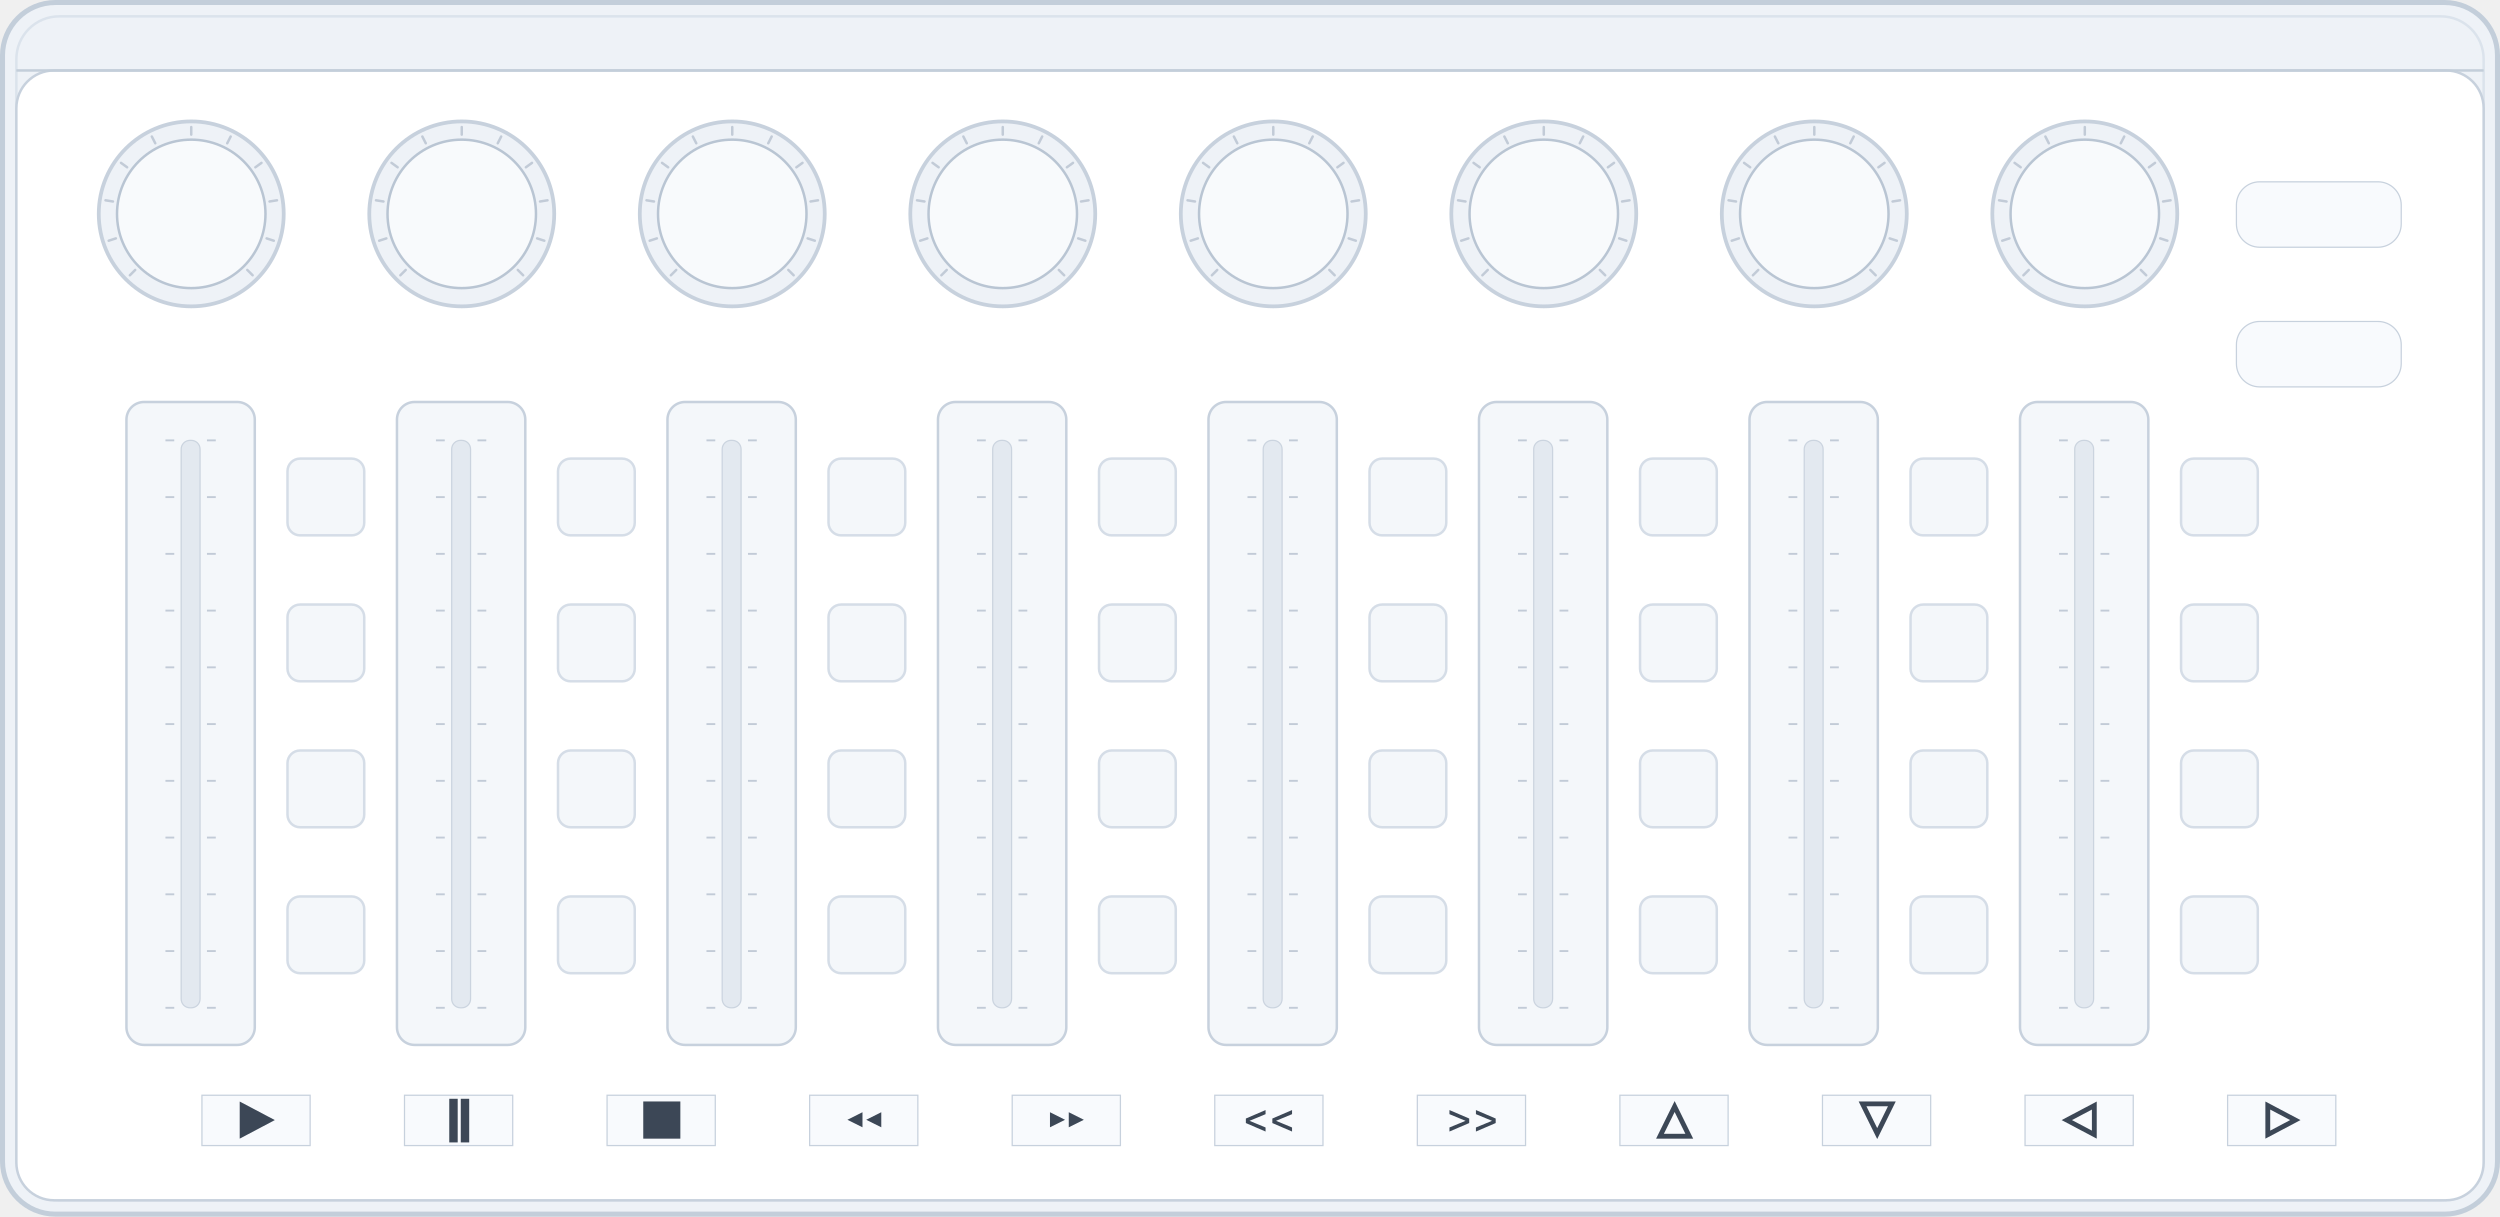
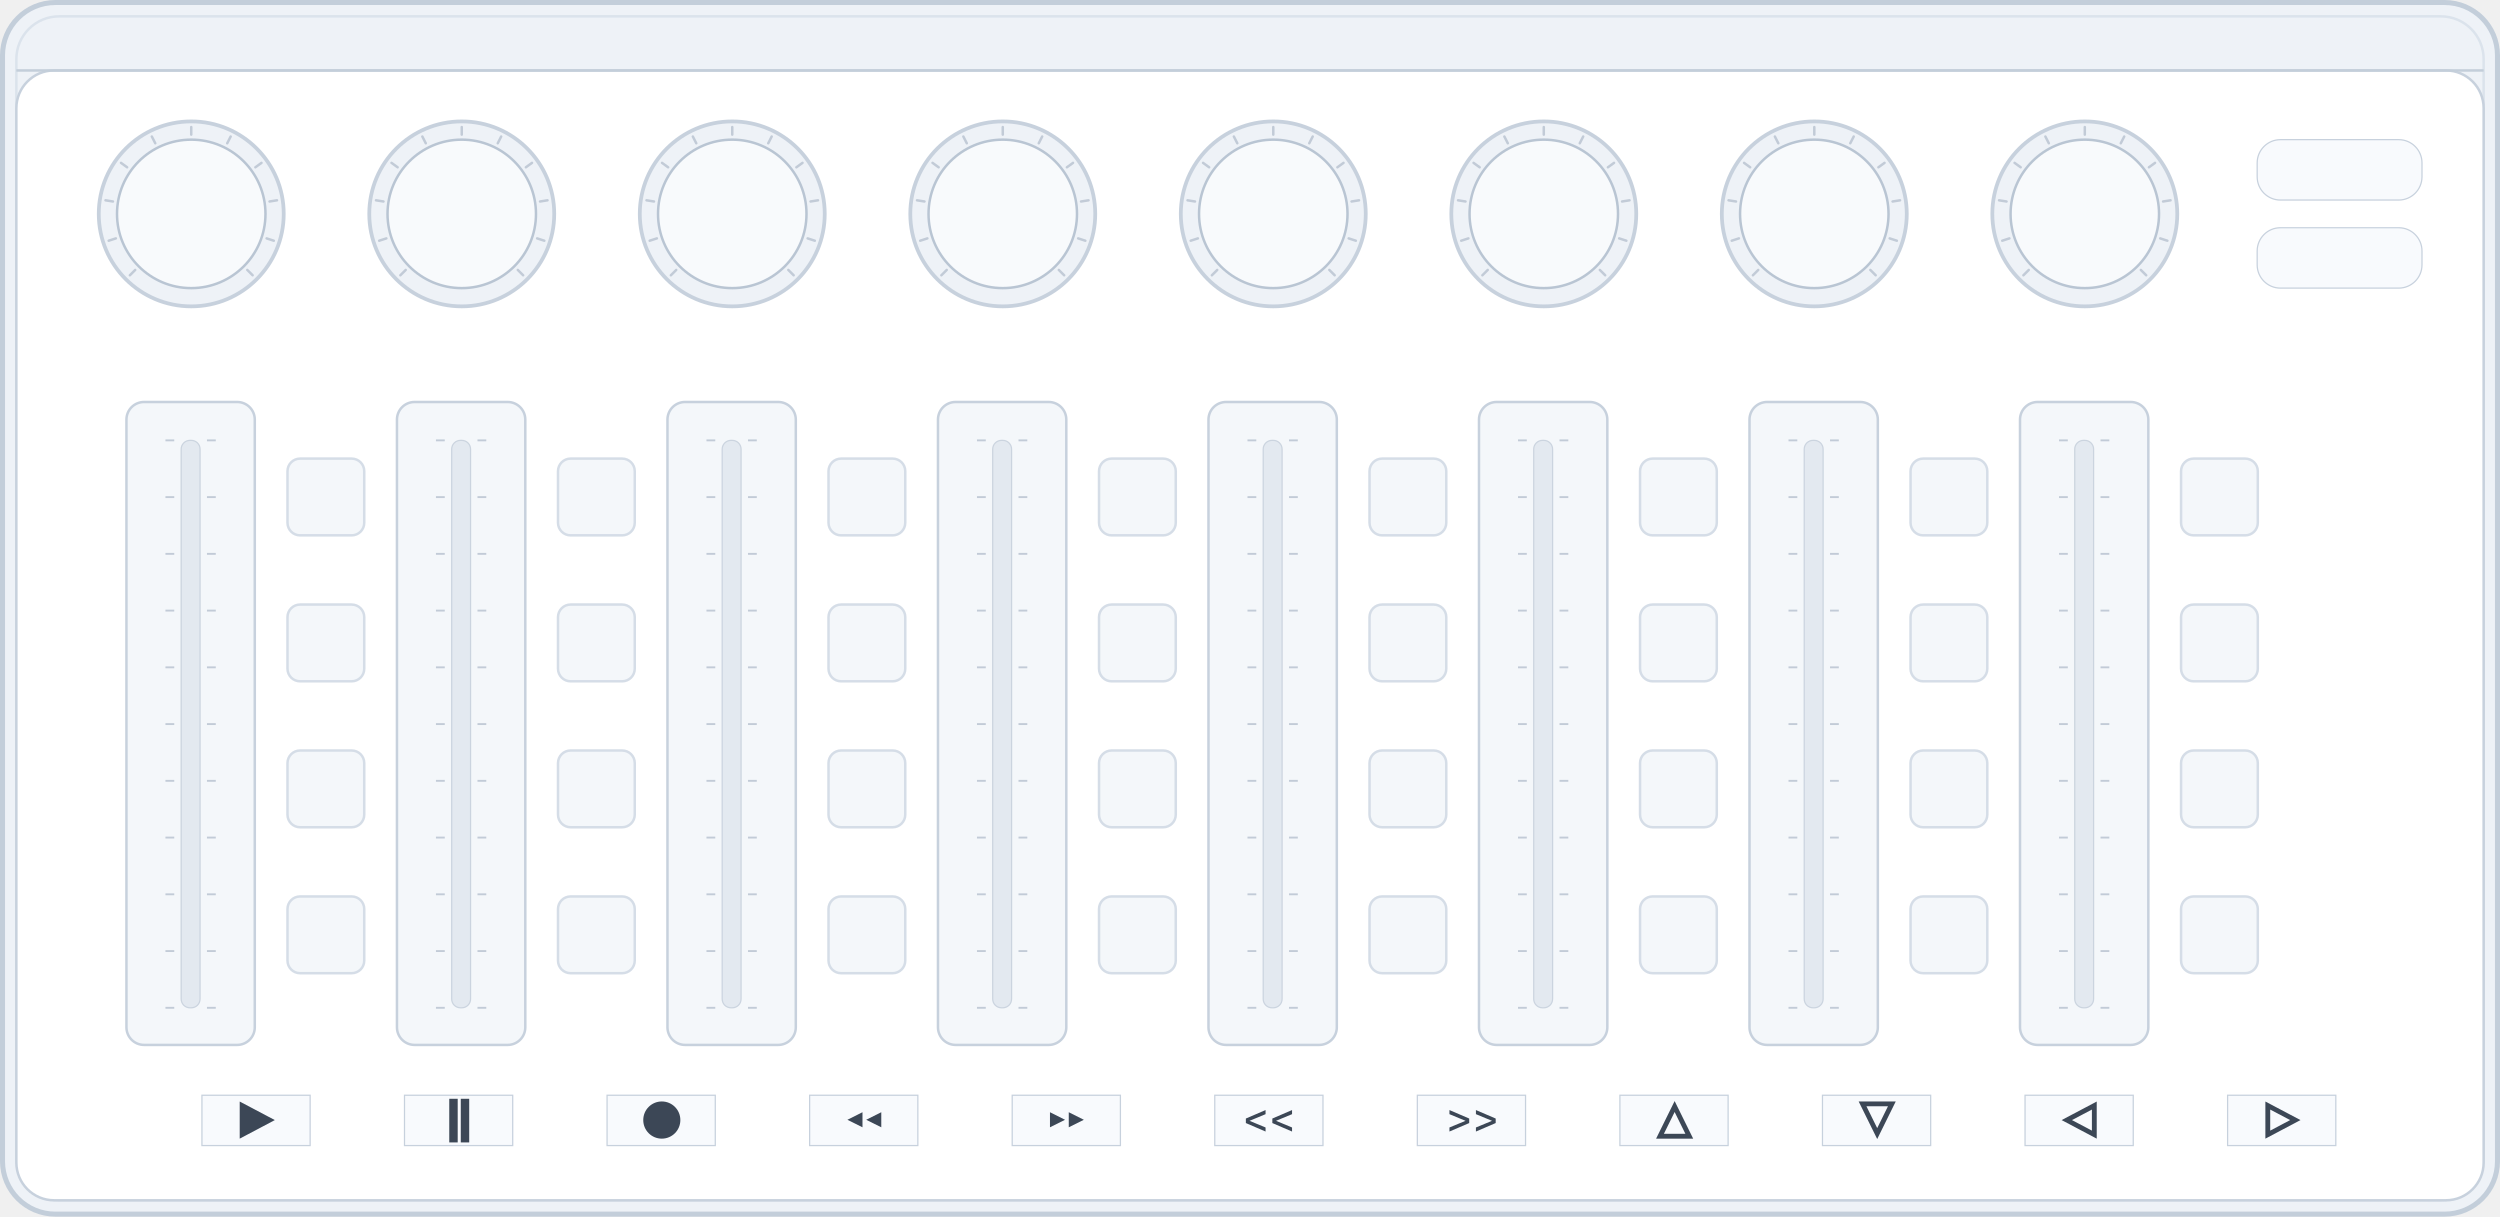
<svg xmlns="http://www.w3.org/2000/svg" width="1987" height="967" viewBox="0 0 1987 967" fill="none">
  <rect x="2" y="2" width="1983" height="963" rx="42" fill="#eef2f7" stroke="#c3ceda" stroke-width="4" />
  <rect x="13" y="13" width="1961" height="941" rx="34" fill="none" stroke="#dbe3ec" stroke-width="2" />
  <rect x="13" y="56" width="1961" height="898" rx="30" fill="#ffffff" stroke="#c7d1dd" stroke-width="2" />
  <line x1="13" y1="56" x2="1974" y2="56" stroke="#c3ceda" stroke-width="2" />
  <g transform="translate(0,56)">
    <g id="strip-1">
      <circle cx="152" cy="114" r="73.5" fill="#eef2f7" stroke="#c7d1dd" stroke-width="3" />
      <circle cx="152" cy="114" r="59" fill="#f8fafc" stroke="#b9c5d3" stroke-width="2" />
      <line x1="107.452" y1="158.548" x2="103.21" y2="162.79" stroke="#c2cbd7" stroke-width="2" stroke-linecap="round" />
      <line x1="92.083" y1="133.468" x2="86.377" y2="135.322" stroke="#c2cbd7" stroke-width="2" stroke-linecap="round" />
      <line x1="89.776" y1="104.145" x2="83.85" y2="103.206" stroke="#c2cbd7" stroke-width="2" stroke-linecap="round" />
      <line x1="101.032" y1="76.969" x2="96.178" y2="73.443" stroke="#c2cbd7" stroke-width="2" stroke-linecap="round" />
      <line x1="123.399" y1="57.867" x2="120.675" y2="52.52" stroke="#c2cbd7" stroke-width="2" stroke-linecap="round" />
      <line x1="152" y1="51" x2="152" y2="45" stroke="#c2cbd7" stroke-width="2" stroke-linecap="round" />
      <line x1="180.601" y1="57.867" x2="183.325" y2="52.52" stroke="#c2cbd7" stroke-width="2" stroke-linecap="round" />
      <line x1="202.968" y1="76.969" x2="207.822" y2="73.443" stroke="#c2cbd7" stroke-width="2" stroke-linecap="round" />
      <line x1="214.224" y1="104.145" x2="220.15" y2="103.206" stroke="#c2cbd7" stroke-width="2" stroke-linecap="round" />
      <line x1="211.917" y1="133.468" x2="217.623" y2="135.322" stroke="#c2cbd7" stroke-width="2" stroke-linecap="round" />
      <line x1="196.548" y1="158.548" x2="200.79" y2="162.79" stroke="#c2cbd7" stroke-width="2" stroke-linecap="round" />
      <rect x="100.5" y="263.5" width="102" height="511" rx="14" fill="#f4f7fa" stroke="#c7d1dd" stroke-width="2" />
      <rect x="144" y="294" width="15" height="451" rx="7" fill="#e3e9f0" stroke="#cbd4df" stroke-width="1" />
      <line x1="131.5" y1="294" x2="138.5" y2="294" stroke="#c2cbd7" stroke-width="1.5" />
      <line x1="164.5" y1="294" x2="171.5" y2="294" stroke="#c2cbd7" stroke-width="1.5" />
      <line x1="131.5" y1="339.1" x2="138.5" y2="339.1" stroke="#c2cbd7" stroke-width="1.5" />
      <line x1="164.5" y1="339.1" x2="171.5" y2="339.1" stroke="#c2cbd7" stroke-width="1.5" />
      <line x1="131.5" y1="384.2" x2="138.5" y2="384.2" stroke="#c2cbd7" stroke-width="1.5" />
      <line x1="164.5" y1="384.2" x2="171.5" y2="384.2" stroke="#c2cbd7" stroke-width="1.5" />
      <line x1="131.5" y1="429.3" x2="138.5" y2="429.3" stroke="#c2cbd7" stroke-width="1.5" />
      <line x1="164.5" y1="429.3" x2="171.5" y2="429.3" stroke="#c2cbd7" stroke-width="1.5" />
      <line x1="131.5" y1="474.4" x2="138.5" y2="474.4" stroke="#c2cbd7" stroke-width="1.5" />
      <line x1="164.5" y1="474.4" x2="171.5" y2="474.4" stroke="#c2cbd7" stroke-width="1.5" />
      <line x1="131.5" y1="519.5" x2="138.5" y2="519.5" stroke="#c2cbd7" stroke-width="1.5" />
      <line x1="164.5" y1="519.5" x2="171.5" y2="519.5" stroke="#c2cbd7" stroke-width="1.5" />
      <line x1="131.5" y1="564.6" x2="138.5" y2="564.6" stroke="#c2cbd7" stroke-width="1.5" />
      <line x1="164.5" y1="564.6" x2="171.5" y2="564.6" stroke="#c2cbd7" stroke-width="1.5" />
      <line x1="131.5" y1="609.7" x2="138.5" y2="609.7" stroke="#c2cbd7" stroke-width="1.5" />
      <line x1="164.5" y1="609.7" x2="171.5" y2="609.7" stroke="#c2cbd7" stroke-width="1.5" />
      <line x1="131.5" y1="654.8" x2="138.5" y2="654.8" stroke="#c2cbd7" stroke-width="1.5" />
      <line x1="164.5" y1="654.8" x2="171.5" y2="654.8" stroke="#c2cbd7" stroke-width="1.5" />
      <line x1="131.5" y1="699.9" x2="138.5" y2="699.9" stroke="#c2cbd7" stroke-width="1.5" />
      <line x1="164.5" y1="699.9" x2="171.5" y2="699.9" stroke="#c2cbd7" stroke-width="1.5" />
      <line x1="131.5" y1="745" x2="138.5" y2="745" stroke="#c2cbd7" stroke-width="1.5" />
      <line x1="164.5" y1="745" x2="171.5" y2="745" stroke="#c2cbd7" stroke-width="1.5" />
      <rect x="228.5" y="308.5" width="61" height="61" rx="10" fill="#f4f7fa" stroke="#d5dde7" stroke-width="2" />
      <rect x="228.5" y="424.5" width="61" height="61" rx="10" fill="#f4f7fa" stroke="#d5dde7" stroke-width="2" />
      <rect x="228.5" y="540.5" width="61" height="61" rx="10" fill="#f4f7fa" stroke="#d5dde7" stroke-width="2" />
      <rect x="228.5" y="656.5" width="61" height="61" rx="10" fill="#f4f7fa" stroke="#d5dde7" stroke-width="2" />
    </g>
    <g id="strip-2">
      <circle cx="367" cy="114" r="73.5" fill="#eef2f7" stroke="#c7d1dd" stroke-width="3" />
      <circle cx="367" cy="114" r="59" fill="#f8fafc" stroke="#b9c5d3" stroke-width="2" />
      <line x1="322.452" y1="158.548" x2="318.21" y2="162.79" stroke="#c2cbd7" stroke-width="2" stroke-linecap="round" />
      <line x1="307.083" y1="133.468" x2="301.377" y2="135.322" stroke="#c2cbd7" stroke-width="2" stroke-linecap="round" />
      <line x1="304.776" y1="104.145" x2="298.85" y2="103.206" stroke="#c2cbd7" stroke-width="2" stroke-linecap="round" />
      <line x1="316.032" y1="76.969" x2="311.178" y2="73.443" stroke="#c2cbd7" stroke-width="2" stroke-linecap="round" />
      <line x1="338.399" y1="57.867" x2="335.675" y2="52.52" stroke="#c2cbd7" stroke-width="2" stroke-linecap="round" />
      <line x1="367" y1="51" x2="367" y2="45" stroke="#c2cbd7" stroke-width="2" stroke-linecap="round" />
      <line x1="395.601" y1="57.867" x2="398.325" y2="52.52" stroke="#c2cbd7" stroke-width="2" stroke-linecap="round" />
      <line x1="417.968" y1="76.969" x2="422.822" y2="73.443" stroke="#c2cbd7" stroke-width="2" stroke-linecap="round" />
      <line x1="429.224" y1="104.145" x2="435.15" y2="103.206" stroke="#c2cbd7" stroke-width="2" stroke-linecap="round" />
      <line x1="426.917" y1="133.468" x2="432.623" y2="135.322" stroke="#c2cbd7" stroke-width="2" stroke-linecap="round" />
      <line x1="411.548" y1="158.548" x2="415.79" y2="162.79" stroke="#c2cbd7" stroke-width="2" stroke-linecap="round" />
      <rect x="315.5" y="263.5" width="102" height="511" rx="14" fill="#f4f7fa" stroke="#c7d1dd" stroke-width="2" />
      <rect x="359" y="294" width="15" height="451" rx="7" fill="#e3e9f0" stroke="#cbd4df" stroke-width="1" />
      <line x1="346.5" y1="294" x2="353.5" y2="294" stroke="#c2cbd7" stroke-width="1.5" />
      <line x1="379.5" y1="294" x2="386.5" y2="294" stroke="#c2cbd7" stroke-width="1.5" />
      <line x1="346.5" y1="339.1" x2="353.5" y2="339.1" stroke="#c2cbd7" stroke-width="1.5" />
      <line x1="379.5" y1="339.1" x2="386.5" y2="339.1" stroke="#c2cbd7" stroke-width="1.5" />
      <line x1="346.5" y1="384.2" x2="353.5" y2="384.2" stroke="#c2cbd7" stroke-width="1.5" />
      <line x1="379.5" y1="384.2" x2="386.5" y2="384.2" stroke="#c2cbd7" stroke-width="1.5" />
      <line x1="346.5" y1="429.3" x2="353.5" y2="429.3" stroke="#c2cbd7" stroke-width="1.5" />
      <line x1="379.5" y1="429.3" x2="386.5" y2="429.3" stroke="#c2cbd7" stroke-width="1.5" />
      <line x1="346.5" y1="474.4" x2="353.5" y2="474.4" stroke="#c2cbd7" stroke-width="1.5" />
      <line x1="379.5" y1="474.4" x2="386.5" y2="474.4" stroke="#c2cbd7" stroke-width="1.5" />
      <line x1="346.5" y1="519.5" x2="353.5" y2="519.5" stroke="#c2cbd7" stroke-width="1.5" />
      <line x1="379.5" y1="519.5" x2="386.5" y2="519.5" stroke="#c2cbd7" stroke-width="1.5" />
      <line x1="346.5" y1="564.6" x2="353.5" y2="564.6" stroke="#c2cbd7" stroke-width="1.5" />
      <line x1="379.5" y1="564.6" x2="386.5" y2="564.6" stroke="#c2cbd7" stroke-width="1.5" />
      <line x1="346.5" y1="609.7" x2="353.5" y2="609.7" stroke="#c2cbd7" stroke-width="1.5" />
      <line x1="379.5" y1="609.7" x2="386.5" y2="609.7" stroke="#c2cbd7" stroke-width="1.5" />
      <line x1="346.5" y1="654.8" x2="353.5" y2="654.8" stroke="#c2cbd7" stroke-width="1.5" />
      <line x1="379.5" y1="654.8" x2="386.5" y2="654.8" stroke="#c2cbd7" stroke-width="1.5" />
      <line x1="346.5" y1="699.9" x2="353.5" y2="699.9" stroke="#c2cbd7" stroke-width="1.5" />
      <line x1="379.5" y1="699.9" x2="386.5" y2="699.9" stroke="#c2cbd7" stroke-width="1.5" />
      <line x1="346.5" y1="745" x2="353.5" y2="745" stroke="#c2cbd7" stroke-width="1.5" />
      <line x1="379.5" y1="745" x2="386.5" y2="745" stroke="#c2cbd7" stroke-width="1.5" />
      <rect x="443.5" y="308.5" width="61" height="61" rx="10" fill="#f4f7fa" stroke="#d5dde7" stroke-width="2" />
      <rect x="443.5" y="424.5" width="61" height="61" rx="10" fill="#f4f7fa" stroke="#d5dde7" stroke-width="2" />
      <rect x="443.5" y="540.5" width="61" height="61" rx="10" fill="#f4f7fa" stroke="#d5dde7" stroke-width="2" />
      <rect x="443.5" y="656.5" width="61" height="61" rx="10" fill="#f4f7fa" stroke="#d5dde7" stroke-width="2" />
    </g>
    <g id="strip-3">
      <circle cx="582" cy="114" r="73.5" fill="#eef2f7" stroke="#c7d1dd" stroke-width="3" />
      <circle cx="582" cy="114" r="59" fill="#f8fafc" stroke="#b9c5d3" stroke-width="2" />
      <line x1="537.452" y1="158.548" x2="533.21" y2="162.79" stroke="#c2cbd7" stroke-width="2" stroke-linecap="round" />
      <line x1="522.083" y1="133.468" x2="516.377" y2="135.322" stroke="#c2cbd7" stroke-width="2" stroke-linecap="round" />
      <line x1="519.776" y1="104.145" x2="513.85" y2="103.206" stroke="#c2cbd7" stroke-width="2" stroke-linecap="round" />
      <line x1="531.032" y1="76.969" x2="526.178" y2="73.443" stroke="#c2cbd7" stroke-width="2" stroke-linecap="round" />
      <line x1="553.399" y1="57.867" x2="550.675" y2="52.52" stroke="#c2cbd7" stroke-width="2" stroke-linecap="round" />
      <line x1="582" y1="51" x2="582" y2="45" stroke="#c2cbd7" stroke-width="2" stroke-linecap="round" />
      <line x1="610.601" y1="57.867" x2="613.325" y2="52.52" stroke="#c2cbd7" stroke-width="2" stroke-linecap="round" />
      <line x1="632.968" y1="76.969" x2="637.822" y2="73.443" stroke="#c2cbd7" stroke-width="2" stroke-linecap="round" />
      <line x1="644.224" y1="104.145" x2="650.15" y2="103.206" stroke="#c2cbd7" stroke-width="2" stroke-linecap="round" />
      <line x1="641.917" y1="133.468" x2="647.623" y2="135.322" stroke="#c2cbd7" stroke-width="2" stroke-linecap="round" />
      <line x1="626.548" y1="158.548" x2="630.79" y2="162.79" stroke="#c2cbd7" stroke-width="2" stroke-linecap="round" />
      <rect x="530.5" y="263.5" width="102" height="511" rx="14" fill="#f4f7fa" stroke="#c7d1dd" stroke-width="2" />
      <rect x="574" y="294" width="15" height="451" rx="7" fill="#e3e9f0" stroke="#cbd4df" stroke-width="1" />
      <line x1="561.5" y1="294" x2="568.5" y2="294" stroke="#c2cbd7" stroke-width="1.5" />
      <line x1="594.5" y1="294" x2="601.5" y2="294" stroke="#c2cbd7" stroke-width="1.5" />
      <line x1="561.5" y1="339.1" x2="568.5" y2="339.1" stroke="#c2cbd7" stroke-width="1.5" />
      <line x1="594.5" y1="339.1" x2="601.5" y2="339.1" stroke="#c2cbd7" stroke-width="1.5" />
      <line x1="561.5" y1="384.2" x2="568.5" y2="384.2" stroke="#c2cbd7" stroke-width="1.5" />
      <line x1="594.5" y1="384.2" x2="601.5" y2="384.2" stroke="#c2cbd7" stroke-width="1.5" />
      <line x1="561.5" y1="429.3" x2="568.5" y2="429.3" stroke="#c2cbd7" stroke-width="1.5" />
      <line x1="594.5" y1="429.3" x2="601.5" y2="429.3" stroke="#c2cbd7" stroke-width="1.5" />
      <line x1="561.5" y1="474.4" x2="568.5" y2="474.4" stroke="#c2cbd7" stroke-width="1.5" />
      <line x1="594.5" y1="474.4" x2="601.5" y2="474.4" stroke="#c2cbd7" stroke-width="1.5" />
      <line x1="561.5" y1="519.5" x2="568.5" y2="519.5" stroke="#c2cbd7" stroke-width="1.5" />
      <line x1="594.5" y1="519.5" x2="601.5" y2="519.5" stroke="#c2cbd7" stroke-width="1.5" />
      <line x1="561.5" y1="564.6" x2="568.5" y2="564.6" stroke="#c2cbd7" stroke-width="1.5" />
      <line x1="594.5" y1="564.6" x2="601.5" y2="564.6" stroke="#c2cbd7" stroke-width="1.5" />
      <line x1="561.5" y1="609.7" x2="568.5" y2="609.7" stroke="#c2cbd7" stroke-width="1.5" />
      <line x1="594.5" y1="609.7" x2="601.5" y2="609.7" stroke="#c2cbd7" stroke-width="1.5" />
      <line x1="561.5" y1="654.8" x2="568.5" y2="654.8" stroke="#c2cbd7" stroke-width="1.5" />
      <line x1="594.5" y1="654.8" x2="601.5" y2="654.8" stroke="#c2cbd7" stroke-width="1.5" />
      <line x1="561.5" y1="699.9" x2="568.5" y2="699.9" stroke="#c2cbd7" stroke-width="1.5" />
      <line x1="594.5" y1="699.9" x2="601.5" y2="699.9" stroke="#c2cbd7" stroke-width="1.5" />
      <line x1="561.5" y1="745" x2="568.5" y2="745" stroke="#c2cbd7" stroke-width="1.5" />
      <line x1="594.5" y1="745" x2="601.5" y2="745" stroke="#c2cbd7" stroke-width="1.5" />
      <rect x="658.5" y="308.5" width="61" height="61" rx="10" fill="#f4f7fa" stroke="#d5dde7" stroke-width="2" />
      <rect x="658.5" y="424.5" width="61" height="61" rx="10" fill="#f4f7fa" stroke="#d5dde7" stroke-width="2" />
      <rect x="658.5" y="540.5" width="61" height="61" rx="10" fill="#f4f7fa" stroke="#d5dde7" stroke-width="2" />
      <rect x="658.5" y="656.5" width="61" height="61" rx="10" fill="#f4f7fa" stroke="#d5dde7" stroke-width="2" />
    </g>
    <g id="strip-4">
      <circle cx="797" cy="114" r="73.5" fill="#eef2f7" stroke="#c7d1dd" stroke-width="3" />
      <circle cx="797" cy="114" r="59" fill="#f8fafc" stroke="#b9c5d3" stroke-width="2" />
      <line x1="752.452" y1="158.548" x2="748.21" y2="162.79" stroke="#c2cbd7" stroke-width="2" stroke-linecap="round" />
      <line x1="737.083" y1="133.468" x2="731.377" y2="135.322" stroke="#c2cbd7" stroke-width="2" stroke-linecap="round" />
      <line x1="734.776" y1="104.145" x2="728.85" y2="103.206" stroke="#c2cbd7" stroke-width="2" stroke-linecap="round" />
      <line x1="746.032" y1="76.969" x2="741.178" y2="73.443" stroke="#c2cbd7" stroke-width="2" stroke-linecap="round" />
      <line x1="768.399" y1="57.867" x2="765.675" y2="52.52" stroke="#c2cbd7" stroke-width="2" stroke-linecap="round" />
      <line x1="797" y1="51" x2="797" y2="45" stroke="#c2cbd7" stroke-width="2" stroke-linecap="round" />
      <line x1="825.601" y1="57.867" x2="828.325" y2="52.52" stroke="#c2cbd7" stroke-width="2" stroke-linecap="round" />
      <line x1="847.968" y1="76.969" x2="852.822" y2="73.443" stroke="#c2cbd7" stroke-width="2" stroke-linecap="round" />
      <line x1="859.224" y1="104.145" x2="865.15" y2="103.206" stroke="#c2cbd7" stroke-width="2" stroke-linecap="round" />
      <line x1="856.917" y1="133.468" x2="862.623" y2="135.322" stroke="#c2cbd7" stroke-width="2" stroke-linecap="round" />
      <line x1="841.548" y1="158.548" x2="845.79" y2="162.79" stroke="#c2cbd7" stroke-width="2" stroke-linecap="round" />
      <rect x="745.5" y="263.5" width="102" height="511" rx="14" fill="#f4f7fa" stroke="#c7d1dd" stroke-width="2" />
      <rect x="789" y="294" width="15" height="451" rx="7" fill="#e3e9f0" stroke="#cbd4df" stroke-width="1" />
      <line x1="776.5" y1="294" x2="783.5" y2="294" stroke="#c2cbd7" stroke-width="1.5" />
      <line x1="809.5" y1="294" x2="816.5" y2="294" stroke="#c2cbd7" stroke-width="1.5" />
      <line x1="776.5" y1="339.1" x2="783.5" y2="339.1" stroke="#c2cbd7" stroke-width="1.5" />
      <line x1="809.5" y1="339.1" x2="816.5" y2="339.1" stroke="#c2cbd7" stroke-width="1.5" />
      <line x1="776.5" y1="384.2" x2="783.5" y2="384.2" stroke="#c2cbd7" stroke-width="1.5" />
      <line x1="809.5" y1="384.2" x2="816.5" y2="384.2" stroke="#c2cbd7" stroke-width="1.5" />
      <line x1="776.5" y1="429.3" x2="783.5" y2="429.3" stroke="#c2cbd7" stroke-width="1.5" />
      <line x1="809.5" y1="429.3" x2="816.5" y2="429.3" stroke="#c2cbd7" stroke-width="1.5" />
      <line x1="776.5" y1="474.4" x2="783.5" y2="474.4" stroke="#c2cbd7" stroke-width="1.5" />
      <line x1="809.5" y1="474.4" x2="816.5" y2="474.4" stroke="#c2cbd7" stroke-width="1.5" />
      <line x1="776.5" y1="519.5" x2="783.5" y2="519.5" stroke="#c2cbd7" stroke-width="1.5" />
      <line x1="809.5" y1="519.5" x2="816.5" y2="519.5" stroke="#c2cbd7" stroke-width="1.5" />
      <line x1="776.5" y1="564.6" x2="783.5" y2="564.6" stroke="#c2cbd7" stroke-width="1.5" />
      <line x1="809.5" y1="564.6" x2="816.5" y2="564.6" stroke="#c2cbd7" stroke-width="1.5" />
      <line x1="776.5" y1="609.7" x2="783.5" y2="609.7" stroke="#c2cbd7" stroke-width="1.5" />
      <line x1="809.5" y1="609.7" x2="816.5" y2="609.7" stroke="#c2cbd7" stroke-width="1.5" />
      <line x1="776.5" y1="654.8" x2="783.5" y2="654.8" stroke="#c2cbd7" stroke-width="1.5" />
      <line x1="809.5" y1="654.8" x2="816.5" y2="654.8" stroke="#c2cbd7" stroke-width="1.5" />
      <line x1="776.5" y1="699.9" x2="783.5" y2="699.9" stroke="#c2cbd7" stroke-width="1.5" />
      <line x1="809.5" y1="699.9" x2="816.5" y2="699.9" stroke="#c2cbd7" stroke-width="1.5" />
      <line x1="776.5" y1="745" x2="783.5" y2="745" stroke="#c2cbd7" stroke-width="1.5" />
      <line x1="809.5" y1="745" x2="816.5" y2="745" stroke="#c2cbd7" stroke-width="1.5" />
      <rect x="873.5" y="308.5" width="61" height="61" rx="10" fill="#f4f7fa" stroke="#d5dde7" stroke-width="2" />
      <rect x="873.5" y="424.5" width="61" height="61" rx="10" fill="#f4f7fa" stroke="#d5dde7" stroke-width="2" />
      <rect x="873.5" y="540.5" width="61" height="61" rx="10" fill="#f4f7fa" stroke="#d5dde7" stroke-width="2" />
      <rect x="873.5" y="656.5" width="61" height="61" rx="10" fill="#f4f7fa" stroke="#d5dde7" stroke-width="2" />
    </g>
    <g id="strip-5">
      <circle cx="1012" cy="114" r="73.5" fill="#eef2f7" stroke="#c7d1dd" stroke-width="3" />
      <circle cx="1012" cy="114" r="59" fill="#f8fafc" stroke="#b9c5d3" stroke-width="2" />
      <line x1="967.452" y1="158.548" x2="963.21" y2="162.79" stroke="#c2cbd7" stroke-width="2" stroke-linecap="round" />
      <line x1="952.083" y1="133.468" x2="946.377" y2="135.322" stroke="#c2cbd7" stroke-width="2" stroke-linecap="round" />
      <line x1="949.776" y1="104.145" x2="943.85" y2="103.206" stroke="#c2cbd7" stroke-width="2" stroke-linecap="round" />
      <line x1="961.032" y1="76.969" x2="956.178" y2="73.443" stroke="#c2cbd7" stroke-width="2" stroke-linecap="round" />
      <line x1="983.399" y1="57.867" x2="980.675" y2="52.52" stroke="#c2cbd7" stroke-width="2" stroke-linecap="round" />
      <line x1="1012" y1="51" x2="1012" y2="45" stroke="#c2cbd7" stroke-width="2" stroke-linecap="round" />
      <line x1="1040.6" y1="57.867" x2="1043.33" y2="52.52" stroke="#c2cbd7" stroke-width="2" stroke-linecap="round" />
      <line x1="1062.97" y1="76.969" x2="1067.82" y2="73.443" stroke="#c2cbd7" stroke-width="2" stroke-linecap="round" />
      <line x1="1074.22" y1="104.145" x2="1080.15" y2="103.206" stroke="#c2cbd7" stroke-width="2" stroke-linecap="round" />
      <line x1="1071.92" y1="133.468" x2="1077.62" y2="135.322" stroke="#c2cbd7" stroke-width="2" stroke-linecap="round" />
      <line x1="1056.55" y1="158.548" x2="1060.79" y2="162.79" stroke="#c2cbd7" stroke-width="2" stroke-linecap="round" />
      <rect x="960.5" y="263.5" width="102" height="511" rx="14" fill="#f4f7fa" stroke="#c7d1dd" stroke-width="2" />
      <rect x="1004" y="294" width="15" height="451" rx="7" fill="#e3e9f0" stroke="#cbd4df" stroke-width="1" />
      <line x1="991.5" y1="294" x2="998.5" y2="294" stroke="#c2cbd7" stroke-width="1.5" />
      <line x1="1024.5" y1="294" x2="1031.5" y2="294" stroke="#c2cbd7" stroke-width="1.5" />
      <line x1="991.5" y1="339.1" x2="998.5" y2="339.1" stroke="#c2cbd7" stroke-width="1.5" />
      <line x1="1024.5" y1="339.1" x2="1031.5" y2="339.1" stroke="#c2cbd7" stroke-width="1.5" />
      <line x1="991.5" y1="384.2" x2="998.5" y2="384.2" stroke="#c2cbd7" stroke-width="1.5" />
      <line x1="1024.5" y1="384.2" x2="1031.5" y2="384.2" stroke="#c2cbd7" stroke-width="1.5" />
      <line x1="991.5" y1="429.3" x2="998.5" y2="429.3" stroke="#c2cbd7" stroke-width="1.5" />
      <line x1="1024.5" y1="429.3" x2="1031.5" y2="429.3" stroke="#c2cbd7" stroke-width="1.5" />
      <line x1="991.5" y1="474.4" x2="998.5" y2="474.4" stroke="#c2cbd7" stroke-width="1.5" />
      <line x1="1024.5" y1="474.4" x2="1031.5" y2="474.4" stroke="#c2cbd7" stroke-width="1.5" />
      <line x1="991.5" y1="519.5" x2="998.5" y2="519.5" stroke="#c2cbd7" stroke-width="1.5" />
      <line x1="1024.5" y1="519.5" x2="1031.5" y2="519.5" stroke="#c2cbd7" stroke-width="1.5" />
      <line x1="991.5" y1="564.6" x2="998.5" y2="564.6" stroke="#c2cbd7" stroke-width="1.5" />
      <line x1="1024.5" y1="564.6" x2="1031.5" y2="564.6" stroke="#c2cbd7" stroke-width="1.5" />
      <line x1="991.5" y1="609.7" x2="998.5" y2="609.7" stroke="#c2cbd7" stroke-width="1.5" />
      <line x1="1024.5" y1="609.7" x2="1031.5" y2="609.7" stroke="#c2cbd7" stroke-width="1.5" />
      <line x1="991.5" y1="654.8" x2="998.5" y2="654.8" stroke="#c2cbd7" stroke-width="1.5" />
      <line x1="1024.5" y1="654.8" x2="1031.5" y2="654.8" stroke="#c2cbd7" stroke-width="1.5" />
      <line x1="991.5" y1="699.9" x2="998.5" y2="699.9" stroke="#c2cbd7" stroke-width="1.5" />
      <line x1="1024.5" y1="699.9" x2="1031.5" y2="699.9" stroke="#c2cbd7" stroke-width="1.5" />
      <line x1="991.5" y1="745" x2="998.5" y2="745" stroke="#c2cbd7" stroke-width="1.5" />
      <line x1="1024.5" y1="745" x2="1031.5" y2="745" stroke="#c2cbd7" stroke-width="1.5" />
      <rect x="1088.5" y="308.5" width="61" height="61" rx="10" fill="#f4f7fa" stroke="#d5dde7" stroke-width="2" />
      <rect x="1088.5" y="424.5" width="61" height="61" rx="10" fill="#f4f7fa" stroke="#d5dde7" stroke-width="2" />
      <rect x="1088.5" y="540.5" width="61" height="61" rx="10" fill="#f4f7fa" stroke="#d5dde7" stroke-width="2" />
      <rect x="1088.5" y="656.5" width="61" height="61" rx="10" fill="#f4f7fa" stroke="#d5dde7" stroke-width="2" />
    </g>
    <g id="strip-6">
      <circle cx="1227" cy="114" r="73.5" fill="#eef2f7" stroke="#c7d1dd" stroke-width="3" />
      <circle cx="1227" cy="114" r="59" fill="#f8fafc" stroke="#b9c5d3" stroke-width="2" />
      <line x1="1182.45" y1="158.548" x2="1178.21" y2="162.79" stroke="#c2cbd7" stroke-width="2" stroke-linecap="round" />
      <line x1="1167.08" y1="133.468" x2="1161.38" y2="135.322" stroke="#c2cbd7" stroke-width="2" stroke-linecap="round" />
      <line x1="1164.78" y1="104.145" x2="1158.85" y2="103.206" stroke="#c2cbd7" stroke-width="2" stroke-linecap="round" />
      <line x1="1176.03" y1="76.969" x2="1171.18" y2="73.443" stroke="#c2cbd7" stroke-width="2" stroke-linecap="round" />
      <line x1="1198.4" y1="57.867" x2="1195.67" y2="52.52" stroke="#c2cbd7" stroke-width="2" stroke-linecap="round" />
      <line x1="1227" y1="51" x2="1227" y2="45" stroke="#c2cbd7" stroke-width="2" stroke-linecap="round" />
      <line x1="1255.6" y1="57.867" x2="1258.33" y2="52.52" stroke="#c2cbd7" stroke-width="2" stroke-linecap="round" />
      <line x1="1277.97" y1="76.969" x2="1282.82" y2="73.443" stroke="#c2cbd7" stroke-width="2" stroke-linecap="round" />
      <line x1="1289.22" y1="104.145" x2="1295.15" y2="103.206" stroke="#c2cbd7" stroke-width="2" stroke-linecap="round" />
      <line x1="1286.92" y1="133.468" x2="1292.62" y2="135.322" stroke="#c2cbd7" stroke-width="2" stroke-linecap="round" />
      <line x1="1271.55" y1="158.548" x2="1275.79" y2="162.79" stroke="#c2cbd7" stroke-width="2" stroke-linecap="round" />
      <rect x="1175.5" y="263.5" width="102" height="511" rx="14" fill="#f4f7fa" stroke="#c7d1dd" stroke-width="2" />
      <rect x="1219" y="294" width="15" height="451" rx="7" fill="#e3e9f0" stroke="#cbd4df" stroke-width="1" />
      <line x1="1206.5" y1="294" x2="1213.5" y2="294" stroke="#c2cbd7" stroke-width="1.5" />
      <line x1="1239.5" y1="294" x2="1246.5" y2="294" stroke="#c2cbd7" stroke-width="1.5" />
      <line x1="1206.5" y1="339.1" x2="1213.5" y2="339.1" stroke="#c2cbd7" stroke-width="1.5" />
      <line x1="1239.5" y1="339.1" x2="1246.5" y2="339.1" stroke="#c2cbd7" stroke-width="1.5" />
      <line x1="1206.5" y1="384.2" x2="1213.5" y2="384.2" stroke="#c2cbd7" stroke-width="1.5" />
      <line x1="1239.5" y1="384.2" x2="1246.5" y2="384.2" stroke="#c2cbd7" stroke-width="1.5" />
      <line x1="1206.5" y1="429.3" x2="1213.5" y2="429.3" stroke="#c2cbd7" stroke-width="1.5" />
      <line x1="1239.5" y1="429.3" x2="1246.5" y2="429.3" stroke="#c2cbd7" stroke-width="1.5" />
      <line x1="1206.5" y1="474.4" x2="1213.5" y2="474.4" stroke="#c2cbd7" stroke-width="1.5" />
      <line x1="1239.5" y1="474.4" x2="1246.5" y2="474.4" stroke="#c2cbd7" stroke-width="1.5" />
      <line x1="1206.5" y1="519.5" x2="1213.5" y2="519.5" stroke="#c2cbd7" stroke-width="1.5" />
      <line x1="1239.5" y1="519.5" x2="1246.5" y2="519.5" stroke="#c2cbd7" stroke-width="1.5" />
      <line x1="1206.5" y1="564.6" x2="1213.5" y2="564.6" stroke="#c2cbd7" stroke-width="1.5" />
      <line x1="1239.5" y1="564.6" x2="1246.5" y2="564.6" stroke="#c2cbd7" stroke-width="1.5" />
      <line x1="1206.5" y1="609.7" x2="1213.5" y2="609.7" stroke="#c2cbd7" stroke-width="1.5" />
      <line x1="1239.5" y1="609.7" x2="1246.5" y2="609.7" stroke="#c2cbd7" stroke-width="1.5" />
      <line x1="1206.5" y1="654.8" x2="1213.5" y2="654.8" stroke="#c2cbd7" stroke-width="1.5" />
      <line x1="1239.5" y1="654.8" x2="1246.5" y2="654.8" stroke="#c2cbd7" stroke-width="1.5" />
      <line x1="1206.5" y1="699.9" x2="1213.5" y2="699.9" stroke="#c2cbd7" stroke-width="1.5" />
      <line x1="1239.5" y1="699.9" x2="1246.5" y2="699.9" stroke="#c2cbd7" stroke-width="1.5" />
      <line x1="1206.5" y1="745" x2="1213.5" y2="745" stroke="#c2cbd7" stroke-width="1.5" />
      <line x1="1239.5" y1="745" x2="1246.5" y2="745" stroke="#c2cbd7" stroke-width="1.5" />
      <rect x="1303.5" y="308.5" width="61" height="61" rx="10" fill="#f4f7fa" stroke="#d5dde7" stroke-width="2" />
      <rect x="1303.5" y="424.5" width="61" height="61" rx="10" fill="#f4f7fa" stroke="#d5dde7" stroke-width="2" />
      <rect x="1303.5" y="540.5" width="61" height="61" rx="10" fill="#f4f7fa" stroke="#d5dde7" stroke-width="2" />
      <rect x="1303.5" y="656.5" width="61" height="61" rx="10" fill="#f4f7fa" stroke="#d5dde7" stroke-width="2" />
    </g>
    <g id="strip-7">
      <circle cx="1442" cy="114" r="73.5" fill="#eef2f7" stroke="#c7d1dd" stroke-width="3" />
      <circle cx="1442" cy="114" r="59" fill="#f8fafc" stroke="#b9c5d3" stroke-width="2" />
      <line x1="1397.45" y1="158.548" x2="1393.21" y2="162.79" stroke="#c2cbd7" stroke-width="2" stroke-linecap="round" />
      <line x1="1382.08" y1="133.468" x2="1376.38" y2="135.322" stroke="#c2cbd7" stroke-width="2" stroke-linecap="round" />
      <line x1="1379.78" y1="104.145" x2="1373.85" y2="103.206" stroke="#c2cbd7" stroke-width="2" stroke-linecap="round" />
      <line x1="1391.03" y1="76.969" x2="1386.18" y2="73.443" stroke="#c2cbd7" stroke-width="2" stroke-linecap="round" />
      <line x1="1413.4" y1="57.867" x2="1410.67" y2="52.52" stroke="#c2cbd7" stroke-width="2" stroke-linecap="round" />
      <line x1="1442" y1="51" x2="1442" y2="45" stroke="#c2cbd7" stroke-width="2" stroke-linecap="round" />
      <line x1="1470.6" y1="57.867" x2="1473.33" y2="52.52" stroke="#c2cbd7" stroke-width="2" stroke-linecap="round" />
      <line x1="1492.97" y1="76.969" x2="1497.82" y2="73.443" stroke="#c2cbd7" stroke-width="2" stroke-linecap="round" />
      <line x1="1504.22" y1="104.145" x2="1510.15" y2="103.206" stroke="#c2cbd7" stroke-width="2" stroke-linecap="round" />
      <line x1="1501.92" y1="133.468" x2="1507.62" y2="135.322" stroke="#c2cbd7" stroke-width="2" stroke-linecap="round" />
      <line x1="1486.55" y1="158.548" x2="1490.79" y2="162.79" stroke="#c2cbd7" stroke-width="2" stroke-linecap="round" />
      <rect x="1390.5" y="263.5" width="102" height="511" rx="14" fill="#f4f7fa" stroke="#c7d1dd" stroke-width="2" />
      <rect x="1434" y="294" width="15" height="451" rx="7" fill="#e3e9f0" stroke="#cbd4df" stroke-width="1" />
      <line x1="1421.5" y1="294" x2="1428.5" y2="294" stroke="#c2cbd7" stroke-width="1.5" />
      <line x1="1454.5" y1="294" x2="1461.5" y2="294" stroke="#c2cbd7" stroke-width="1.5" />
      <line x1="1421.5" y1="339.1" x2="1428.5" y2="339.1" stroke="#c2cbd7" stroke-width="1.5" />
      <line x1="1454.5" y1="339.1" x2="1461.5" y2="339.1" stroke="#c2cbd7" stroke-width="1.5" />
      <line x1="1421.5" y1="384.2" x2="1428.5" y2="384.2" stroke="#c2cbd7" stroke-width="1.5" />
      <line x1="1454.5" y1="384.2" x2="1461.5" y2="384.2" stroke="#c2cbd7" stroke-width="1.5" />
      <line x1="1421.5" y1="429.3" x2="1428.5" y2="429.3" stroke="#c2cbd7" stroke-width="1.5" />
      <line x1="1454.5" y1="429.3" x2="1461.5" y2="429.3" stroke="#c2cbd7" stroke-width="1.5" />
      <line x1="1421.5" y1="474.4" x2="1428.5" y2="474.4" stroke="#c2cbd7" stroke-width="1.5" />
      <line x1="1454.5" y1="474.4" x2="1461.5" y2="474.4" stroke="#c2cbd7" stroke-width="1.5" />
      <line x1="1421.5" y1="519.5" x2="1428.5" y2="519.5" stroke="#c2cbd7" stroke-width="1.5" />
      <line x1="1454.5" y1="519.5" x2="1461.5" y2="519.5" stroke="#c2cbd7" stroke-width="1.5" />
      <line x1="1421.5" y1="564.6" x2="1428.5" y2="564.6" stroke="#c2cbd7" stroke-width="1.5" />
      <line x1="1454.5" y1="564.6" x2="1461.5" y2="564.6" stroke="#c2cbd7" stroke-width="1.5" />
      <line x1="1421.5" y1="609.7" x2="1428.5" y2="609.7" stroke="#c2cbd7" stroke-width="1.5" />
      <line x1="1454.5" y1="609.7" x2="1461.5" y2="609.7" stroke="#c2cbd7" stroke-width="1.5" />
      <line x1="1421.5" y1="654.8" x2="1428.5" y2="654.8" stroke="#c2cbd7" stroke-width="1.5" />
      <line x1="1454.5" y1="654.8" x2="1461.5" y2="654.8" stroke="#c2cbd7" stroke-width="1.5" />
      <line x1="1421.5" y1="699.9" x2="1428.5" y2="699.9" stroke="#c2cbd7" stroke-width="1.5" />
      <line x1="1454.5" y1="699.9" x2="1461.5" y2="699.9" stroke="#c2cbd7" stroke-width="1.5" />
      <line x1="1421.5" y1="745" x2="1428.5" y2="745" stroke="#c2cbd7" stroke-width="1.5" />
      <line x1="1454.5" y1="745" x2="1461.5" y2="745" stroke="#c2cbd7" stroke-width="1.5" />
      <rect x="1518.5" y="308.5" width="61" height="61" rx="10" fill="#f4f7fa" stroke="#d5dde7" stroke-width="2" />
      <rect x="1518.5" y="424.5" width="61" height="61" rx="10" fill="#f4f7fa" stroke="#d5dde7" stroke-width="2" />
      <rect x="1518.5" y="540.5" width="61" height="61" rx="10" fill="#f4f7fa" stroke="#d5dde7" stroke-width="2" />
      <rect x="1518.5" y="656.5" width="61" height="61" rx="10" fill="#f4f7fa" stroke="#d5dde7" stroke-width="2" />
    </g>
    <g id="strip-8">
      <circle cx="1657" cy="114" r="73.5" fill="#eef2f7" stroke="#c7d1dd" stroke-width="3" />
      <circle cx="1657" cy="114" r="59" fill="#f8fafc" stroke="#b9c5d3" stroke-width="2" />
      <line x1="1612.45" y1="158.548" x2="1608.21" y2="162.79" stroke="#c2cbd7" stroke-width="2" stroke-linecap="round" />
      <line x1="1597.08" y1="133.468" x2="1591.38" y2="135.322" stroke="#c2cbd7" stroke-width="2" stroke-linecap="round" />
      <line x1="1594.78" y1="104.145" x2="1588.85" y2="103.206" stroke="#c2cbd7" stroke-width="2" stroke-linecap="round" />
      <line x1="1606.03" y1="76.969" x2="1601.18" y2="73.443" stroke="#c2cbd7" stroke-width="2" stroke-linecap="round" />
      <line x1="1628.4" y1="57.867" x2="1625.67" y2="52.52" stroke="#c2cbd7" stroke-width="2" stroke-linecap="round" />
      <line x1="1657" y1="51" x2="1657" y2="45" stroke="#c2cbd7" stroke-width="2" stroke-linecap="round" />
      <line x1="1685.6" y1="57.867" x2="1688.33" y2="52.52" stroke="#c2cbd7" stroke-width="2" stroke-linecap="round" />
      <line x1="1707.97" y1="76.969" x2="1712.82" y2="73.443" stroke="#c2cbd7" stroke-width="2" stroke-linecap="round" />
      <line x1="1719.22" y1="104.145" x2="1725.15" y2="103.206" stroke="#c2cbd7" stroke-width="2" stroke-linecap="round" />
      <line x1="1716.92" y1="133.468" x2="1722.62" y2="135.322" stroke="#c2cbd7" stroke-width="2" stroke-linecap="round" />
      <line x1="1701.55" y1="158.548" x2="1705.79" y2="162.79" stroke="#c2cbd7" stroke-width="2" stroke-linecap="round" />
      <rect x="1605.5" y="263.5" width="102" height="511" rx="14" fill="#f4f7fa" stroke="#c7d1dd" stroke-width="2" />
      <rect x="1649" y="294" width="15" height="451" rx="7" fill="#e3e9f0" stroke="#cbd4df" stroke-width="1" />
      <line x1="1636.5" y1="294" x2="1643.5" y2="294" stroke="#c2cbd7" stroke-width="1.5" />
      <line x1="1669.5" y1="294" x2="1676.5" y2="294" stroke="#c2cbd7" stroke-width="1.5" />
      <line x1="1636.5" y1="339.1" x2="1643.5" y2="339.1" stroke="#c2cbd7" stroke-width="1.5" />
      <line x1="1669.5" y1="339.1" x2="1676.5" y2="339.1" stroke="#c2cbd7" stroke-width="1.5" />
      <line x1="1636.5" y1="384.2" x2="1643.5" y2="384.2" stroke="#c2cbd7" stroke-width="1.5" />
      <line x1="1669.5" y1="384.2" x2="1676.5" y2="384.2" stroke="#c2cbd7" stroke-width="1.5" />
      <line x1="1636.5" y1="429.3" x2="1643.5" y2="429.3" stroke="#c2cbd7" stroke-width="1.5" />
      <line x1="1669.5" y1="429.3" x2="1676.5" y2="429.3" stroke="#c2cbd7" stroke-width="1.5" />
      <line x1="1636.5" y1="474.4" x2="1643.5" y2="474.4" stroke="#c2cbd7" stroke-width="1.5" />
      <line x1="1669.5" y1="474.4" x2="1676.5" y2="474.4" stroke="#c2cbd7" stroke-width="1.5" />
      <line x1="1636.5" y1="519.5" x2="1643.5" y2="519.5" stroke="#c2cbd7" stroke-width="1.5" />
      <line x1="1669.5" y1="519.5" x2="1676.5" y2="519.5" stroke="#c2cbd7" stroke-width="1.5" />
      <line x1="1636.5" y1="564.6" x2="1643.5" y2="564.6" stroke="#c2cbd7" stroke-width="1.5" />
      <line x1="1669.5" y1="564.6" x2="1676.5" y2="564.6" stroke="#c2cbd7" stroke-width="1.5" />
      <line x1="1636.5" y1="609.7" x2="1643.5" y2="609.7" stroke="#c2cbd7" stroke-width="1.5" />
      <line x1="1669.5" y1="609.7" x2="1676.5" y2="609.7" stroke="#c2cbd7" stroke-width="1.5" />
      <line x1="1636.5" y1="654.8" x2="1643.5" y2="654.8" stroke="#c2cbd7" stroke-width="1.5" />
      <line x1="1669.5" y1="654.8" x2="1676.5" y2="654.8" stroke="#c2cbd7" stroke-width="1.5" />
      <line x1="1636.5" y1="699.9" x2="1643.5" y2="699.9" stroke="#c2cbd7" stroke-width="1.5" />
      <line x1="1669.5" y1="699.9" x2="1676.5" y2="699.9" stroke="#c2cbd7" stroke-width="1.5" />
      <line x1="1636.5" y1="745" x2="1643.5" y2="745" stroke="#c2cbd7" stroke-width="1.5" />
      <line x1="1669.5" y1="745" x2="1676.5" y2="745" stroke="#c2cbd7" stroke-width="1.5" />
      <rect x="1733.5" y="308.5" width="61" height="61" rx="10" fill="#f4f7fa" stroke="#d5dde7" stroke-width="2" />
      <rect x="1733.5" y="424.5" width="61" height="61" rx="10" fill="#f4f7fa" stroke="#d5dde7" stroke-width="2" />
      <rect x="1733.5" y="540.5" width="61" height="61" rx="10" fill="#f4f7fa" stroke="#d5dde7" stroke-width="2" />
      <rect x="1733.5" y="656.5" width="61" height="61" rx="10" fill="#f4f7fa" stroke="#d5dde7" stroke-width="2" />
    </g>
    <g id="transport">
-       <path d="M160.5 814.5H246.5V854.5H160.5V814.5Z" fill="#f8fafd" stroke="#c7d1dd" />
-       <path d="M190.519 849V819.496L218.427 834.238L190.519 849Z" fill="#3c4756" />
-       <path d="M321.5 814.5H407.5V854.5H321.5V814.5Z" fill="#f8fafd" stroke="#c7d1dd" />
-       <path d="M357.077 852V817.312H363.778V852H357.077ZM366.222 852V817.312H372.923V852H366.222Z" fill="#3c4756" />
-       <path d="M482.5 814.5H568.5V854.5H482.5V814.5Z" fill="#f8fafd" stroke="#c7d1dd" />
-       <path d="M511.258 849V819.437H540.742V849H511.258Z" fill="#3c4756" />
-       <path d="M643.5 814.5H729.5V854.5H643.5V814.5Z" fill="#f8fafd" stroke="#c7d1dd" />
-       <path d="M685.502 839.977L673.514 834.003L685.502 827.989V839.977ZM700.441 839.977L688.453 834.003L700.441 827.989V839.977Z" fill="#3c4756" />
-       <path d="M804.5 814.5H890.5V854.5H804.5V814.5Z" fill="#f8fafd" stroke="#c7d1dd" />
-       <path d="M834.514 839.977V827.989L846.502 834.003L834.514 839.977ZM849.453 839.977V827.989L861.441 834.003L849.453 839.977Z" fill="#3c4756" />
-       <path d="M965.5 814.5H1051.5V854.5H965.5V814.5Z" fill="#f8fafd" stroke="#c7d1dd" />
-       <path d="M1005.87 843.345L990.211 836.604V833.012L1005.87 826.271V829.541L993.118 834.828L1005.87 840.116V843.345ZM1026.92 843.345L1011.26 836.604V833.012L1026.92 826.271V829.541L1014.17 834.828L1026.92 840.116V843.345Z" fill="#3c4756" />
-       <path d="M1126.5 814.5H1212.5V854.5H1126.5V814.5Z" fill="#f8fafd" stroke="#c7d1dd" />
-       <path d="M1152.02 843.345V840.116L1164.81 834.828L1152.02 829.541V826.271L1167.72 833.012V836.604L1152.02 843.345ZM1173.07 843.345V840.116L1185.86 834.828L1173.07 829.541V826.271L1188.77 833.012V836.604L1173.07 843.345Z" fill="#3c4756" />
-       <path d="M1287.5 814.5H1373.5V854.5H1287.5V814.5Z" fill="#f8fafd" stroke="#c7d1dd" />
-       <path d="M1316.26 849L1331 819.121L1345.74 849H1316.26ZM1322.45 845.157H1339.55L1331 827.813L1322.45 845.157Z" fill="#3c4756" />
-       <path d="M1448.5 814.5H1534.5V854.5H1448.5V814.5Z" fill="#f8fafd" stroke="#c7d1dd" />
-       <path d="M1492 849.315L1477.26 819.437H1506.74L1492 849.315ZM1492 840.624L1500.55 823.28H1483.45L1492 840.624Z" fill="#3c4756" />
-       <path d="M1609.5 814.5H1695.5V854.5H1609.5V814.5Z" fill="#f8fafd" stroke="#c7d1dd" />
-       <path d="M1666.48 849L1638.57 834.238L1666.48 819.496V849ZM1662.64 842.614V825.882L1646.79 834.238L1662.64 842.614Z" fill="#3c4756" />
-       <path d="M1770.5 814.5H1856.5V854.5H1770.5V814.5Z" fill="#f8fafd" stroke="#c7d1dd" />
-       <path d="M1800.52 849V819.496L1828.43 834.238L1800.52 849ZM1804.36 842.614L1820.21 834.238L1804.36 825.882V842.614Z" fill="#3c4756" />
+       <g transform="translate(160.5,814.5)">
+         <path d="M0 0L86 0L86 40L0 40Z" fill="#f8fafd" stroke="#c7d1dd" />
+       </g>
+       <g transform="translate(190.519,819.496)">
+         <path d="M0 29.504L0 0L27.908 14.742L0 29.504Z" fill="#3c4756" />
+       </g>
+       <g transform="translate(321.5,814.5)">
+         <path d="M0 0L86 0L86 40L0 40Z" fill="#f8fafd" stroke="#c7d1dd" />
+       </g>
+       <g transform="translate(357.077,817.312)">
+         <path d="M0 34.688L0 0L6.701 0L6.701 34.688L0 34.688ZM9.145 34.688L9.145 0L15.846 0L15.846 34.688L9.145 34.688Z" fill="#3c4756" />
+       </g>
+       <g transform="translate(482.5,814.5)">
+         <path d="M0 0L86 0L86 40L0 40Z" fill="#f8fafd" stroke="#c7d1dd" />
+       </g>
+       <g transform="translate(511.258,819.437)">
+         <path d="M14.742 0L14.742 0C22.884 0 29.484 6.6 29.484 14.742L29.484 14.742L29.484 14.821C29.484 22.963 22.884 29.563 14.742 29.563L14.742 29.563L14.742 29.563C6.6 29.563 0 22.963 0 14.821L0 14.821L0 14.742C0 6.6 6.6 0 14.742 0L14.742 0Z" fill="#3c4756" />
+       </g>
+       <g transform="translate(643.5,814.5)">
+         <path d="M0 0L86 0L86 40L0 40Z" fill="#f8fafd" stroke="#c7d1dd" />
+       </g>
+       <g transform="translate(673.514,827.989)">
+         <path d="M11.988 11.988L0 6.014L11.988 0L11.988 11.988ZM26.927 11.988L14.939 6.014L26.927 0L26.927 11.988Z" fill="#3c4756" />
+       </g>
+       <g transform="translate(804.5,814.5)">
+         <path d="M0 0L86 0L86 40L0 40Z" fill="#f8fafd" stroke="#c7d1dd" />
+       </g>
+       <g transform="translate(834.514,827.989)">
+         <path d="M0 11.988L0 0L11.988 6.014L0 11.988ZM14.939 11.988L14.939 0L26.927 6.014L14.939 11.988Z" fill="#3c4756" />
+       </g>
+       <g transform="translate(965.5,814.5)">
+         <path d="M0 0L86 0L86 40L0 40Z" fill="#f8fafd" stroke="#c7d1dd" />
+       </g>
+       <g transform="translate(990.211,826.271)">
+         <path d="M15.659 17.074L0 10.333L0 6.741L15.659 0L15.659 3.27L2.907 8.557L15.659 13.845L15.659 17.074ZM36.709 17.074L21.049 10.333L21.049 6.741L36.709 0L36.709 3.27L23.959 8.557L36.709 13.845L36.709 17.074Z" fill="#3c4756" />
+       </g>
+       <g transform="translate(1126.5,814.5)">
+         <path d="M0 0L86 0L86 40L0 40Z" fill="#f8fafd" stroke="#c7d1dd" />
+       </g>
+       <g transform="translate(1152.02,826.271)">
+         <path d="M0 17.074L0 13.845L12.79 8.557L0 3.27L0 0L15.7 6.741L15.7 10.333L0 17.074ZM21.05 17.074L21.05 13.845L33.84 8.557L21.05 3.27L21.05 0L36.75 6.741L36.75 10.333L21.05 17.074Z" fill="#3c4756" />
+       </g>
+       <g transform="translate(1287.5,814.5)">
+         <path d="M0 0L86 0L86 40L0 40Z" fill="#f8fafd" stroke="#c7d1dd" />
+       </g>
+       <g transform="translate(1316.26,819.121)">
+         <path d="M0 29.879L14.74 0L29.48 29.879L0 29.879ZM6.19 26.036L23.29 26.036L14.74 8.692L6.19 26.036Z" fill="#3c4756" />
+       </g>
+       <g transform="translate(1448.5,814.5)">
+         <path d="M0 0L86 0L86 40L0 40Z" fill="#f8fafd" stroke="#c7d1dd" />
+       </g>
+       <g transform="translate(1477.26,819.437)">
+         <path d="M14.74 29.878L0 0L29.48 0L14.74 29.878ZM14.74 21.187L23.29 3.843L6.19 3.843L14.74 21.187Z" fill="#3c4756" />
+       </g>
+       <g transform="translate(1609.5,814.5)">
+         <path d="M0 0L86 0L86 40L0 40Z" fill="#f8fafd" stroke="#c7d1dd" />
+       </g>
+       <g transform="translate(1638.57,819.496)">
+         <path d="M27.91 29.504L0 14.742L27.91 0L27.91 29.504ZM24.07 23.118L24.07 6.386L8.22 14.742L24.07 23.118Z" fill="#3c4756" />
+       </g>
+       <g transform="translate(1770.5,814.5)">
+         <path d="M0 0L86 0L86 40L0 40Z" fill="#f8fafd" stroke="#c7d1dd" />
+       </g>
+       <g transform="translate(1800.52,819.496)">
+         <path d="M0 29.504L0 0L27.91 14.742L0 29.504ZM3.84 23.118L19.69 14.742L3.84 6.386L3.84 23.118Z" fill="#3c4756" />
+       </g>
    </g>
    <g id="navigation">
-       <path d="M1796 199.5H1890C1900.22 199.5 1908.5 207.783 1908.5 218V233C1908.5 243.217 1900.22 251.5 1890 251.5H1796C1785.78 251.5 1777.5 243.217 1777.5 233V218C1777.5 207.783 1785.78 199.5 1796 199.5Z" fill="#f8fafd" stroke="#c7d1dd" />
-       <path d="M1796 88.5H1890C1900.22 88.5 1908.5 96.783 1908.5 107V122C1908.5 132.217 1900.22 140.5 1890 140.5H1796C1785.78 140.5 1777.5 132.217 1777.5 122V107C1777.5 96.783 1785.78 88.5 1796 88.5Z" fill="#f8fafd" stroke="#c7d1dd" />
+       <g transform="translate(1794,55)">
+         <path d="M18.5 0L112.5 0C122.717 0 131 8.283 131 18.5L131 18.5L131 29.5C131 39.717 122.717 48 112.5 48L112.5 48L18.5 48C8.283 48 0 39.717 0 29.5L0 29.5L0 18.5C0 8.283 8.283 0 18.5 0L18.5 0Z" fill="#f8fafd" stroke="#c7d1dd" />
+       </g>
+       <g transform="translate(1794,125)">
+         <path d="M18.5 0L112.5 0C122.717 0 131 8.283 131 18.5L131 18.5L131 29.5C131 39.717 122.717 48 112.5 48L112.5 48L18.5 48C8.283 48 0 39.717 0 29.5L0 29.5L0 18.5C0 8.283 8.283 0 18.5 0L18.5 0Z" fill="#f8fafd" stroke="#c7d1dd" />
+       </g>
    </g>
  </g>
</svg>
